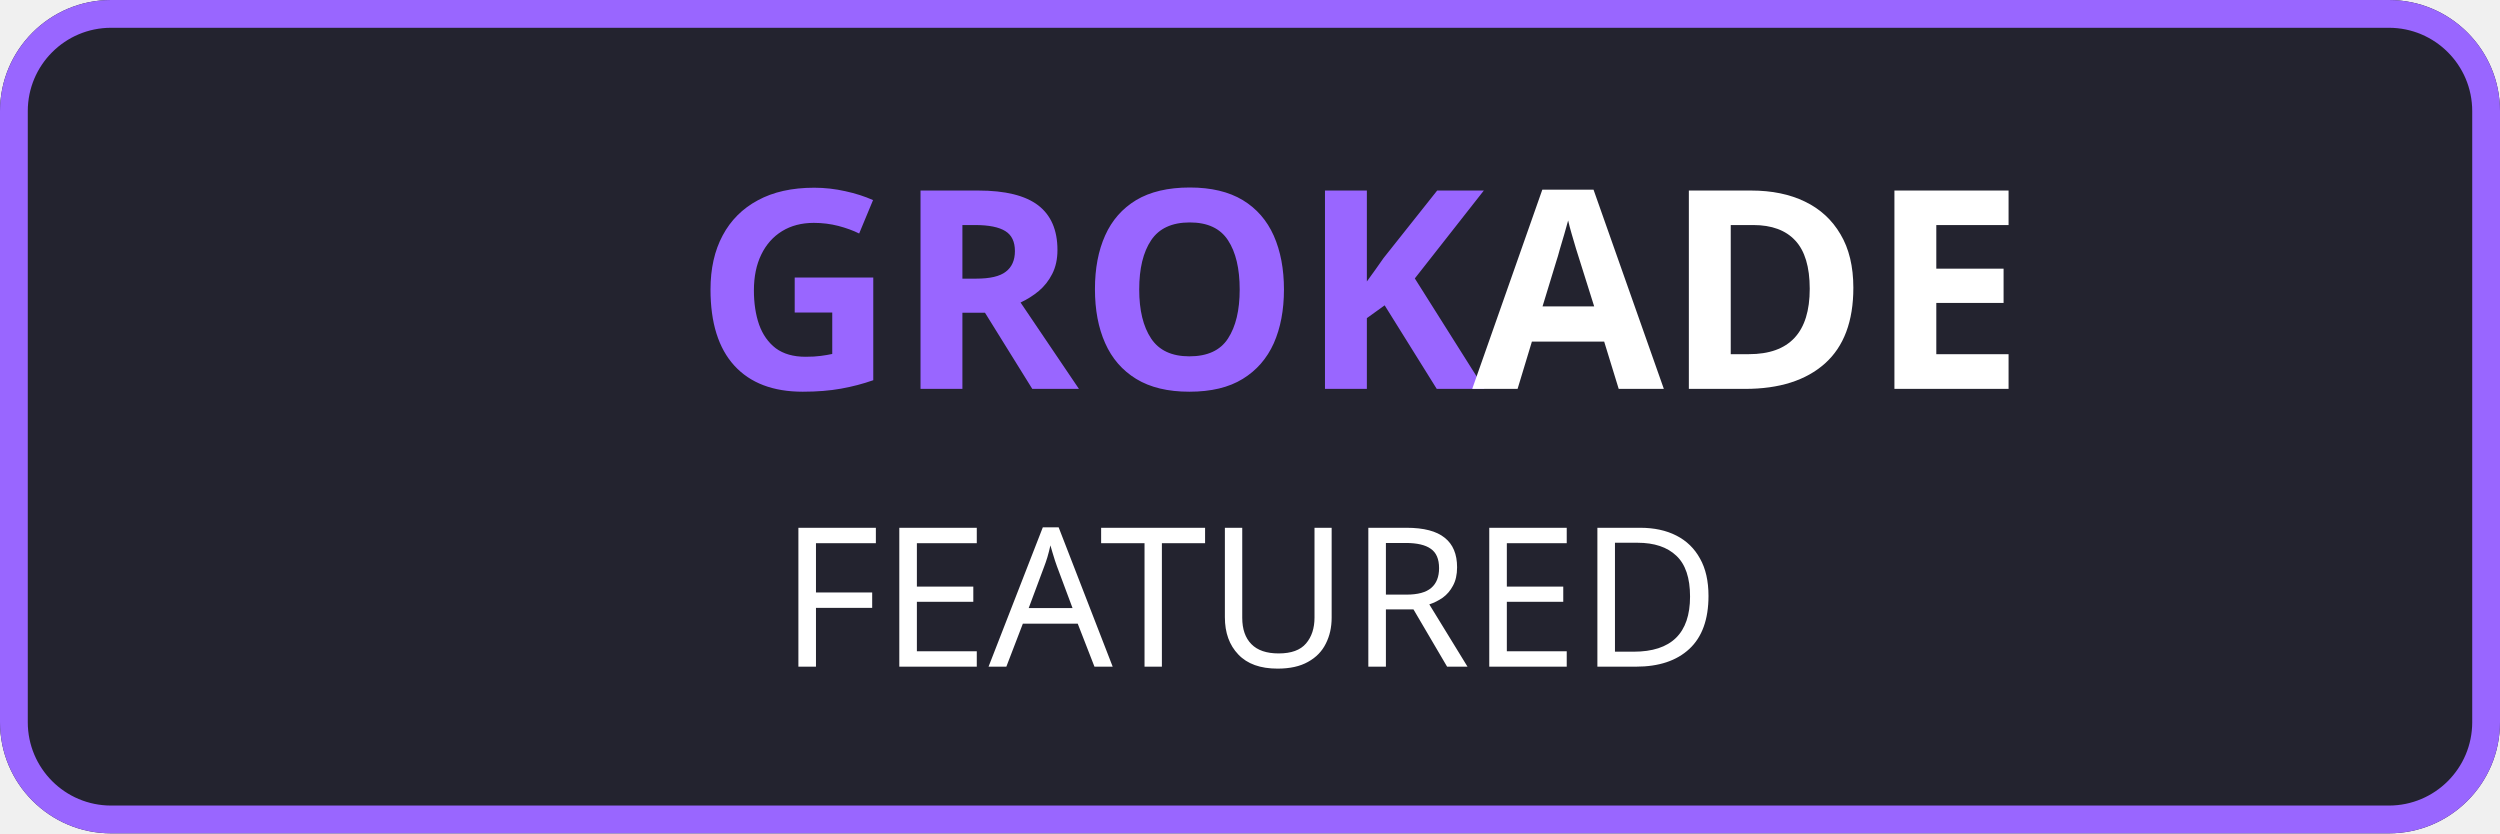
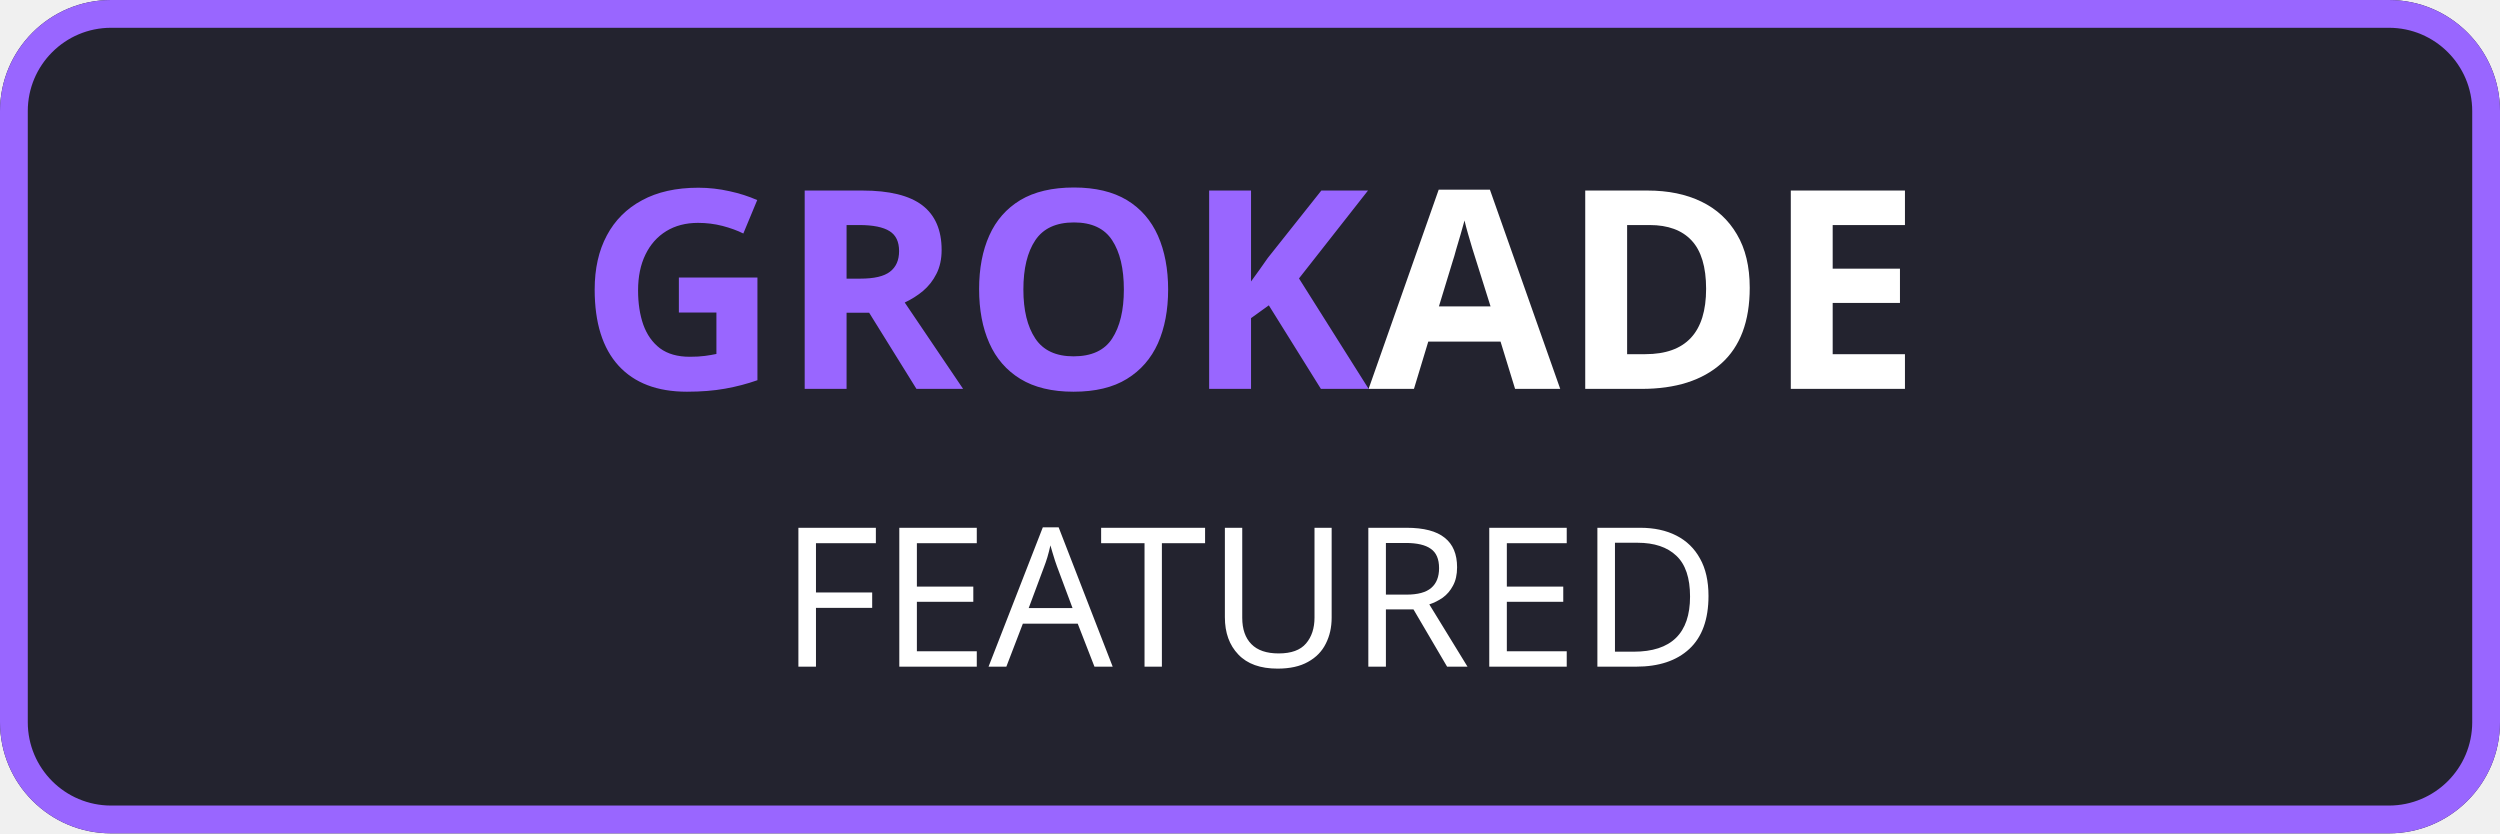
<svg xmlns="http://www.w3.org/2000/svg" width="180" height="60" viewBox="0 0 180 60" fill="none">
  <rect width="180" height="60" rx="8" fill="#23232F" />
  <rect x="1" y="1" width="178" height="58" rx="7" stroke="#9966FF" stroke-width="2" />
-   <g transform="translate(50, 28)">
-     <text font-family="system-ui, sans-serif" font-weight="700" font-size="20" fill="#9966FF" text-anchor="start">
-       GROK
-     </text>
-     <text x="56" font-family="system-ui, sans-serif" font-weight="700" font-size="20" fill="white" text-anchor="start">
-       ADE
-     </text>
-   </g>
+   <text x="90" y="28" font-family="system-ui, sans-serif" font-weight="700" font-size="20" fill="#9966FF" text-anchor="middle">
+     GROK<tspan fill="white">ADE</tspan>
+   </text>
  <text x="90" y="48" font-family="system-ui, sans-serif" font-size="14" fill="white" text-anchor="middle">
    FEATURED
  </text>
</svg>
